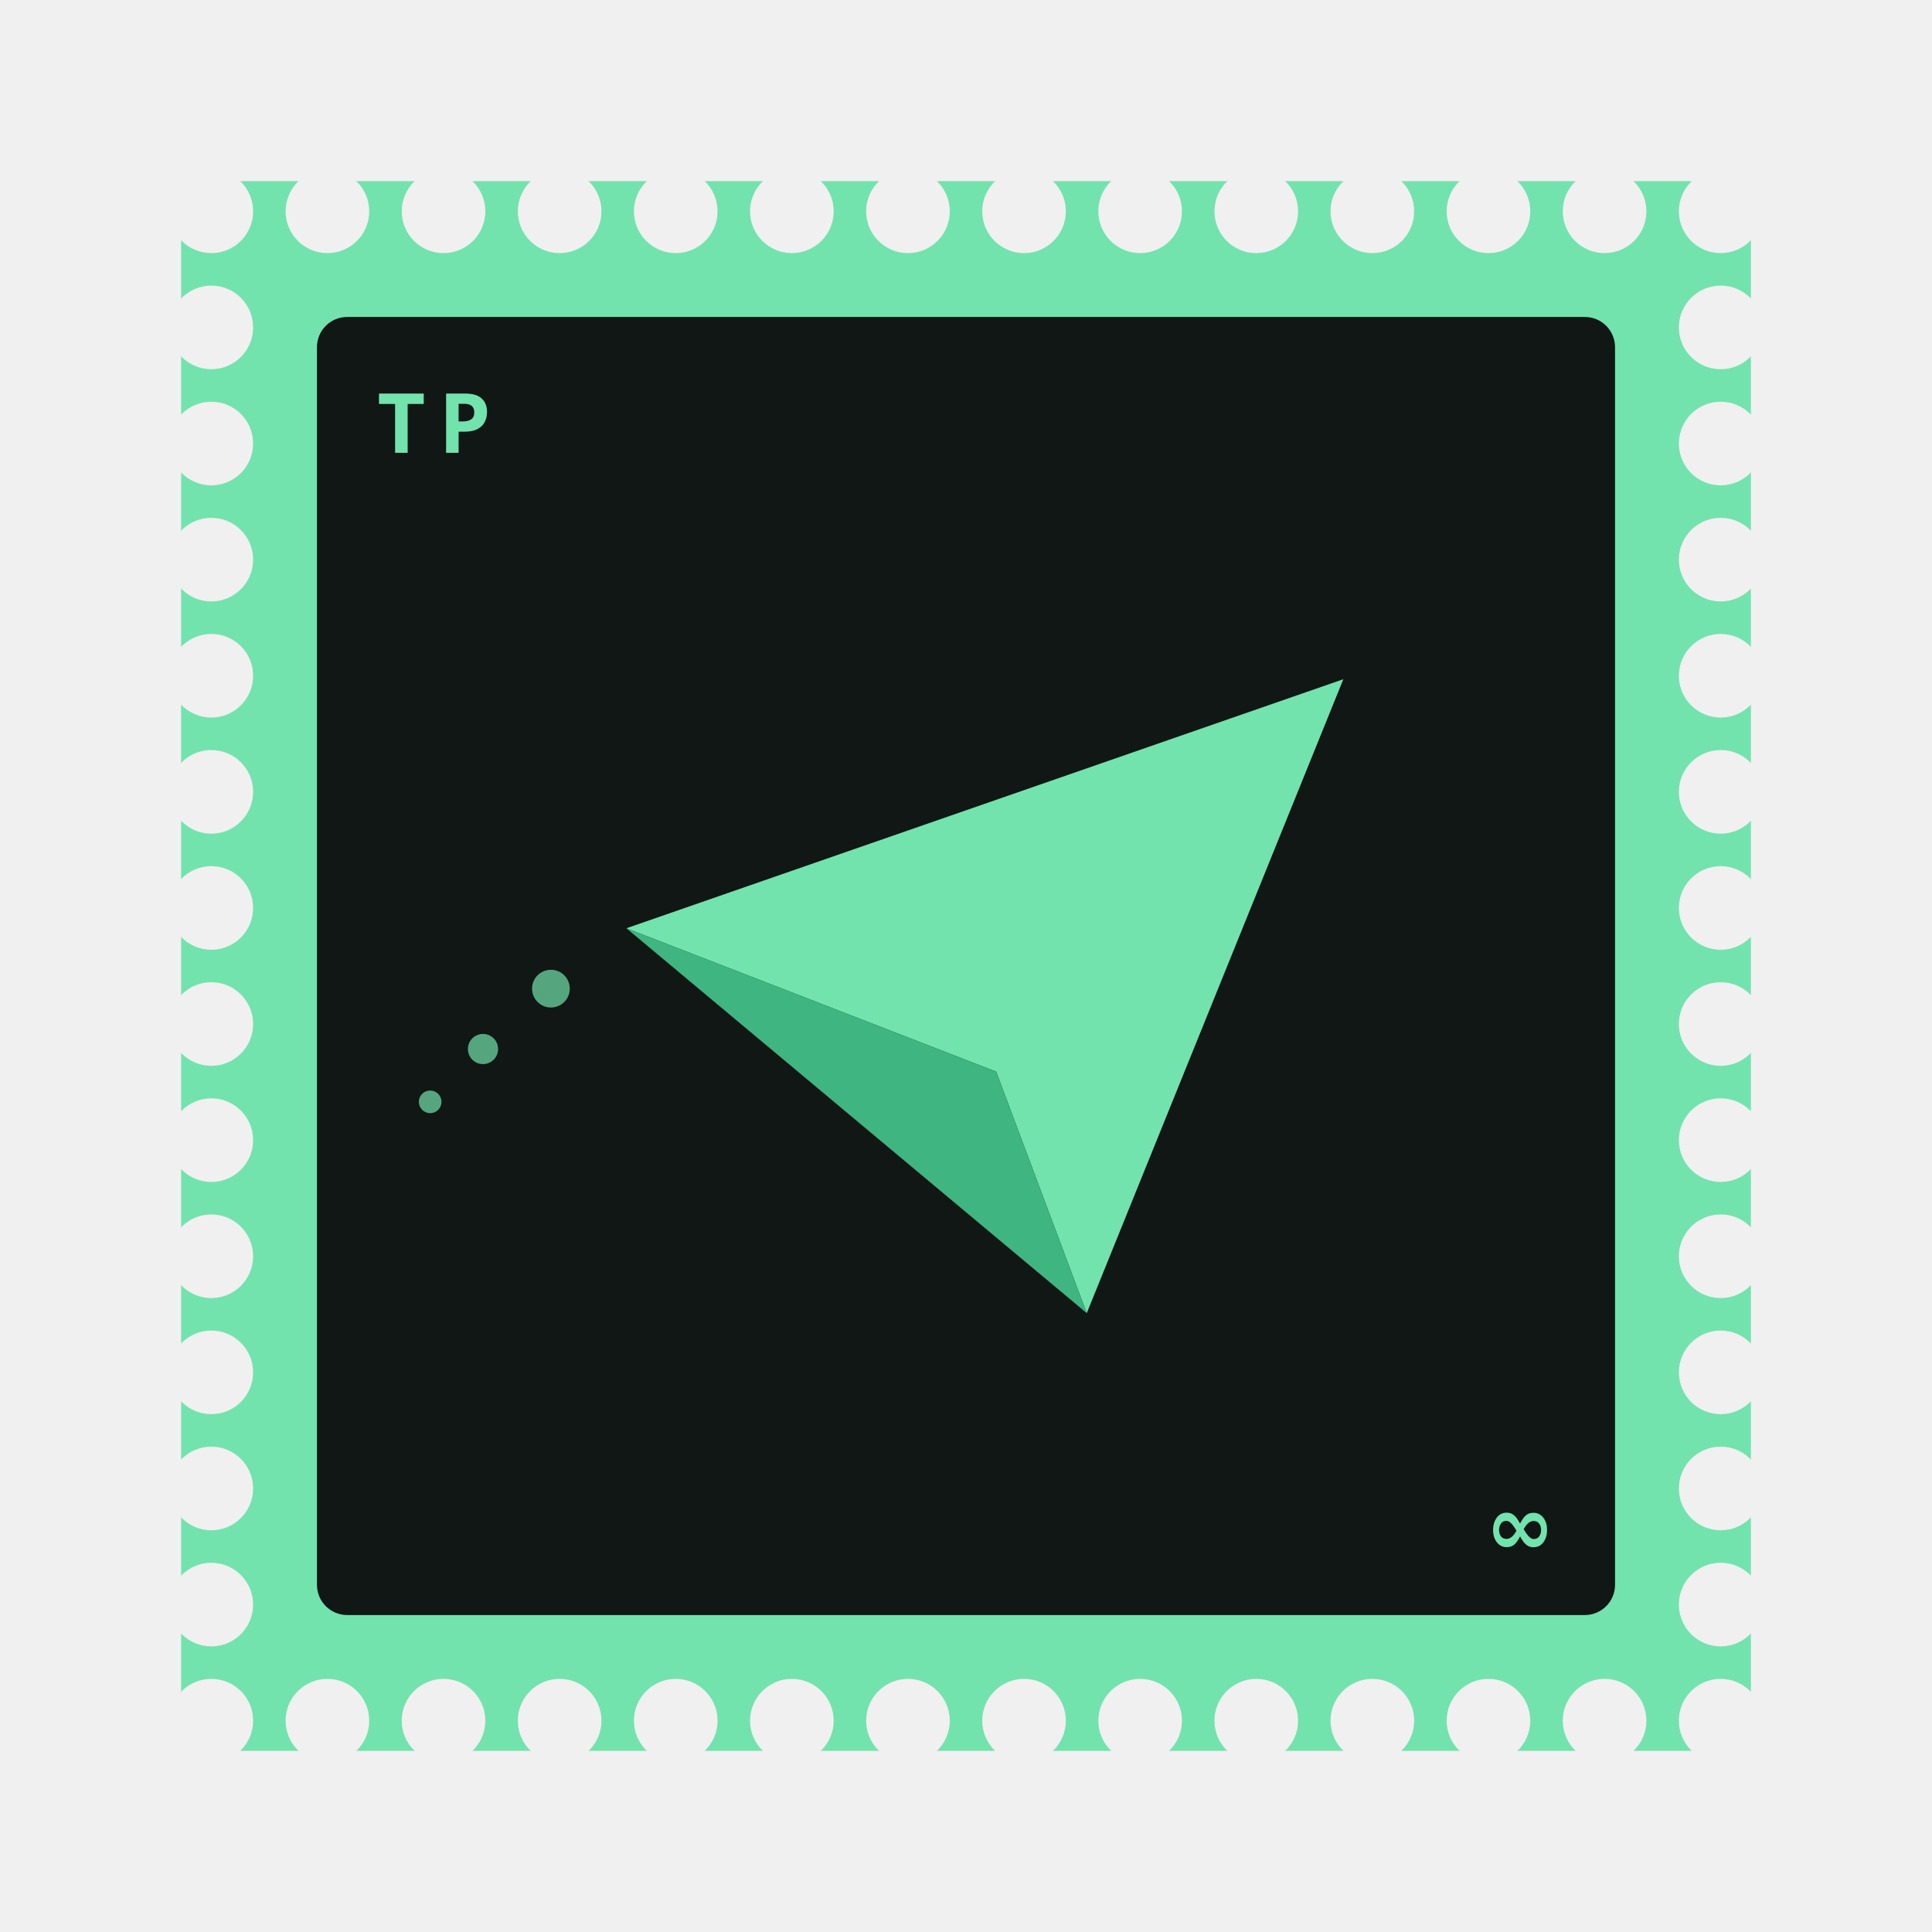
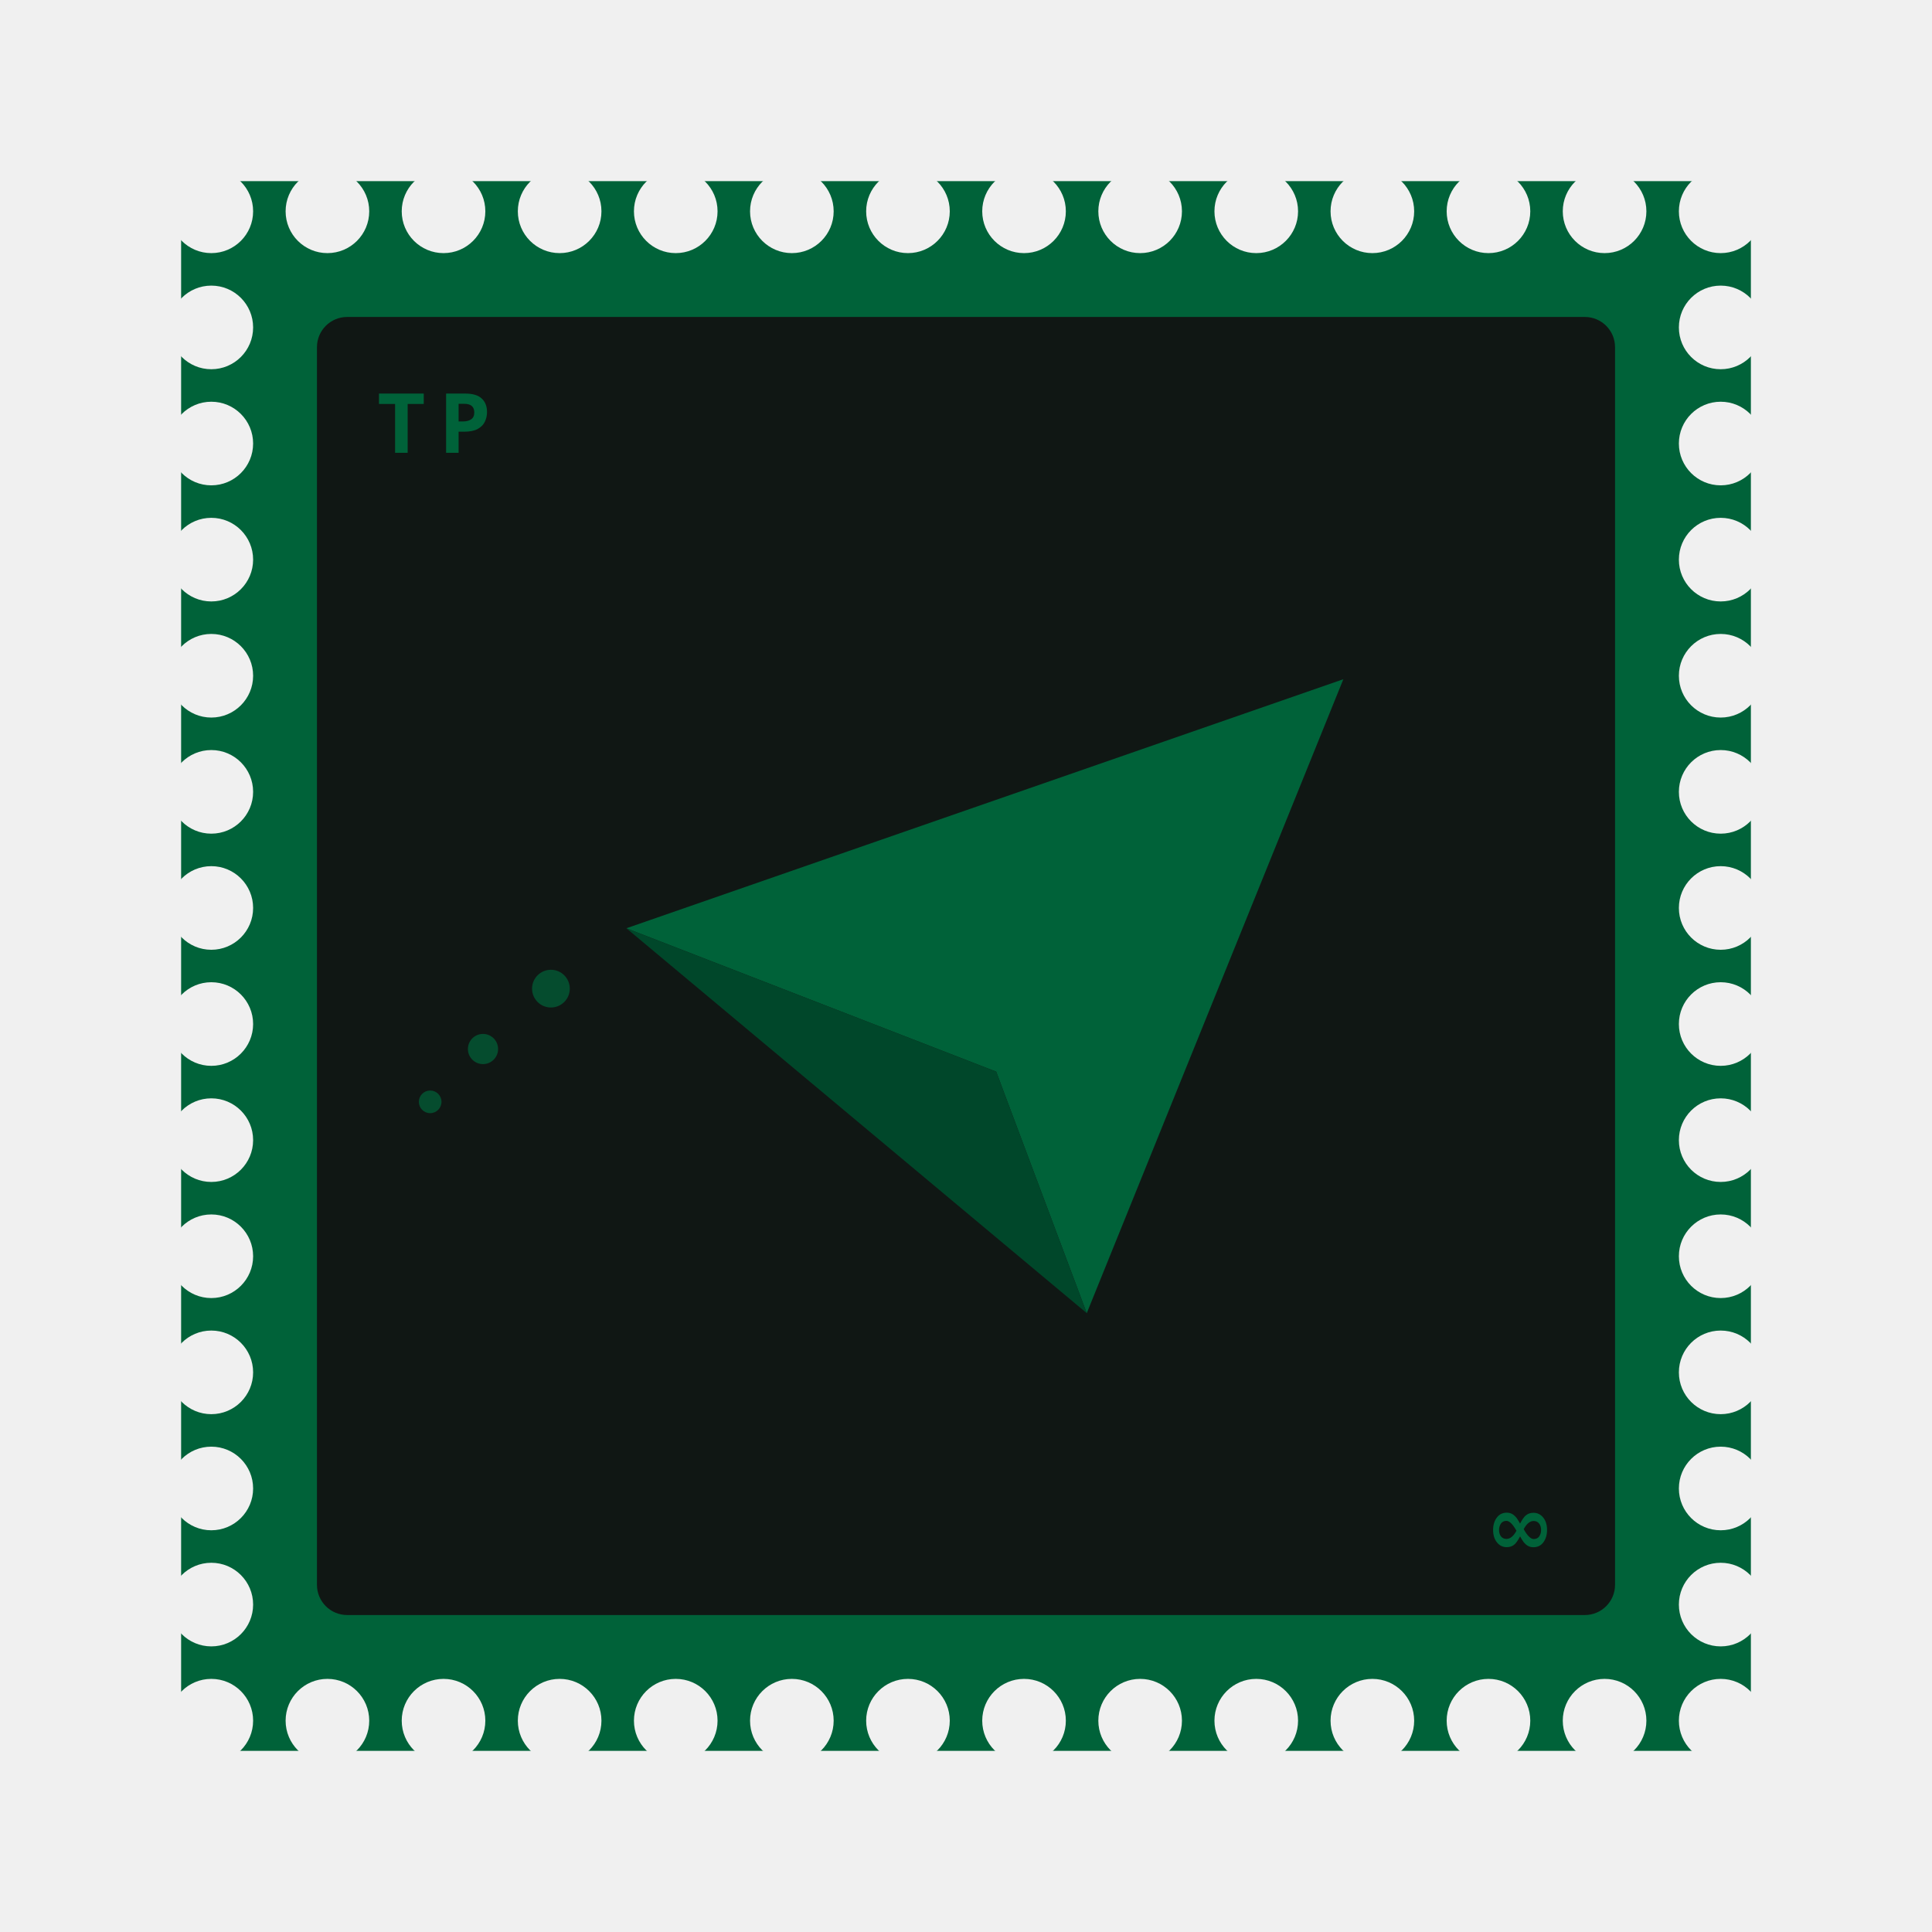
<svg xmlns="http://www.w3.org/2000/svg" viewBox="0 0 512 512" width="512" height="512">
  <defs>
    <mask id="stamp-perforations-inv">
      <rect width="512" height="512" fill="white" />
      <g fill="black">
        <circle cx="56" cy="56" r="11.08" />
        <circle cx="86.77" cy="56" r="11.08" />
        <circle cx="117.54" cy="56" r="11.08" />
        <circle cx="148.31" cy="56" r="11.08" />
        <circle cx="179.08" cy="56" r="11.08" />
        <circle cx="209.85" cy="56" r="11.08" />
        <circle cx="240.62" cy="56" r="11.08" />
        <circle cx="271.38" cy="56" r="11.08" />
        <circle cx="302.15" cy="56" r="11.08" />
        <circle cx="332.92" cy="56" r="11.08" />
        <circle cx="363.69" cy="56" r="11.08" />
        <circle cx="394.46" cy="56" r="11.08" />
        <circle cx="425.23" cy="56" r="11.08" />
        <circle cx="456" cy="56" r="11.08" />
        <circle cx="56" cy="456" r="11.08" />
        <circle cx="86.77" cy="456" r="11.08" />
        <circle cx="117.54" cy="456" r="11.08" />
        <circle cx="148.31" cy="456" r="11.08" />
        <circle cx="179.08" cy="456" r="11.08" />
        <circle cx="209.85" cy="456" r="11.08" />
        <circle cx="240.62" cy="456" r="11.08" />
        <circle cx="271.38" cy="456" r="11.08" />
        <circle cx="302.15" cy="456" r="11.08" />
        <circle cx="332.92" cy="456" r="11.08" />
        <circle cx="363.69" cy="456" r="11.08" />
        <circle cx="394.46" cy="456" r="11.08" />
        <circle cx="425.23" cy="456" r="11.08" />
        <circle cx="456" cy="456" r="11.08" />
        <circle cx="56" cy="86.77" r="11.08" />
        <circle cx="56" cy="117.54" r="11.08" />
        <circle cx="56" cy="148.31" r="11.08" />
        <circle cx="56" cy="179.08" r="11.08" />
        <circle cx="56" cy="209.85" r="11.08" />
        <circle cx="56" cy="240.62" r="11.08" />
        <circle cx="56" cy="271.38" r="11.08" />
        <circle cx="56" cy="302.15" r="11.08" />
        <circle cx="56" cy="332.92" r="11.08" />
        <circle cx="56" cy="363.69" r="11.08" />
        <circle cx="56" cy="394.46" r="11.08" />
        <circle cx="56" cy="425.23" r="11.08" />
        <circle cx="456" cy="86.77" r="11.08" />
        <circle cx="456" cy="117.54" r="11.08" />
        <circle cx="456" cy="148.31" r="11.08" />
        <circle cx="456" cy="179.08" r="11.08" />
        <circle cx="456" cy="209.85" r="11.08" />
        <circle cx="456" cy="240.62" r="11.08" />
        <circle cx="456" cy="271.38" r="11.08" />
        <circle cx="456" cy="302.15" r="11.08" />
        <circle cx="456" cy="332.92" r="11.08" />
        <circle cx="456" cy="363.69" r="11.08" />
        <circle cx="456" cy="394.46" r="11.08" />
        <circle cx="456" cy="425.23" r="11.08" />
      </g>
    </mask>
  </defs>
-   <rect x="48" y="48" width="416" height="416" rx="12" fill="#72E3AD" mask="url(#stamp-perforations-inv)" />
+   <rect x="48" y="48" width="416" height="416" rx="12" fill="#006239" mask="url(#stamp-perforations-inv)" />
  <rect x="84" y="84" width="344" height="344" rx="8" fill="#101714" />
  <g transform="translate(256, 256)">
-     <path d="M -90 -10 L 100 -76 L 32 92 L 8 28 Z" fill="#72E3AD" />
-     <path d="M -90 -10 L 8 28 L 32 92 Z" fill="#3FB582" />
-     <circle cx="-110" cy="6" r="5" fill="#72E3AD" opacity="0.7" />
-     <circle cx="-128" cy="22" r="4" fill="#72E3AD" opacity="0.7" />
-     <circle cx="-142" cy="36" r="3" fill="#72E3AD" opacity="0.7" />
+     <path d="M -90 -10 L 100 -76 L 32 92 L 8 28 Z" fill="#006239" />
+     <path d="M -90 -10 L 8 28 L 32 92 Z" fill="#00472A" />
+     <circle cx="-110" cy="6" r="5" fill="#006239" opacity="0.7" />
+     <circle cx="-128" cy="22" r="4" fill="#006239" opacity="0.7" />
+     <circle cx="-142" cy="36" r="3" fill="#006239" opacity="0.7" />
  </g>
-   <text x="100" y="120" fill="#72E3AD" font-family="DM Sans, system-ui, sans-serif" font-weight="700" font-size="22" letter-spacing="3.5">TP</text>
-   <text x="412" y="412" text-anchor="end" fill="#72E3AD" font-family="DM Sans, system-ui, sans-serif" font-weight="700" font-size="22" letter-spacing="3.5">∞</text>
+   <text x="100" y="120" fill="#006239" font-family="DM Sans, system-ui, sans-serif" font-weight="700" font-size="22" letter-spacing="3.5">TP</text>
+   <text x="412" y="412" text-anchor="end" fill="#006239" font-family="DM Sans, system-ui, sans-serif" font-weight="700" font-size="22" letter-spacing="3.5">∞</text>
</svg>
